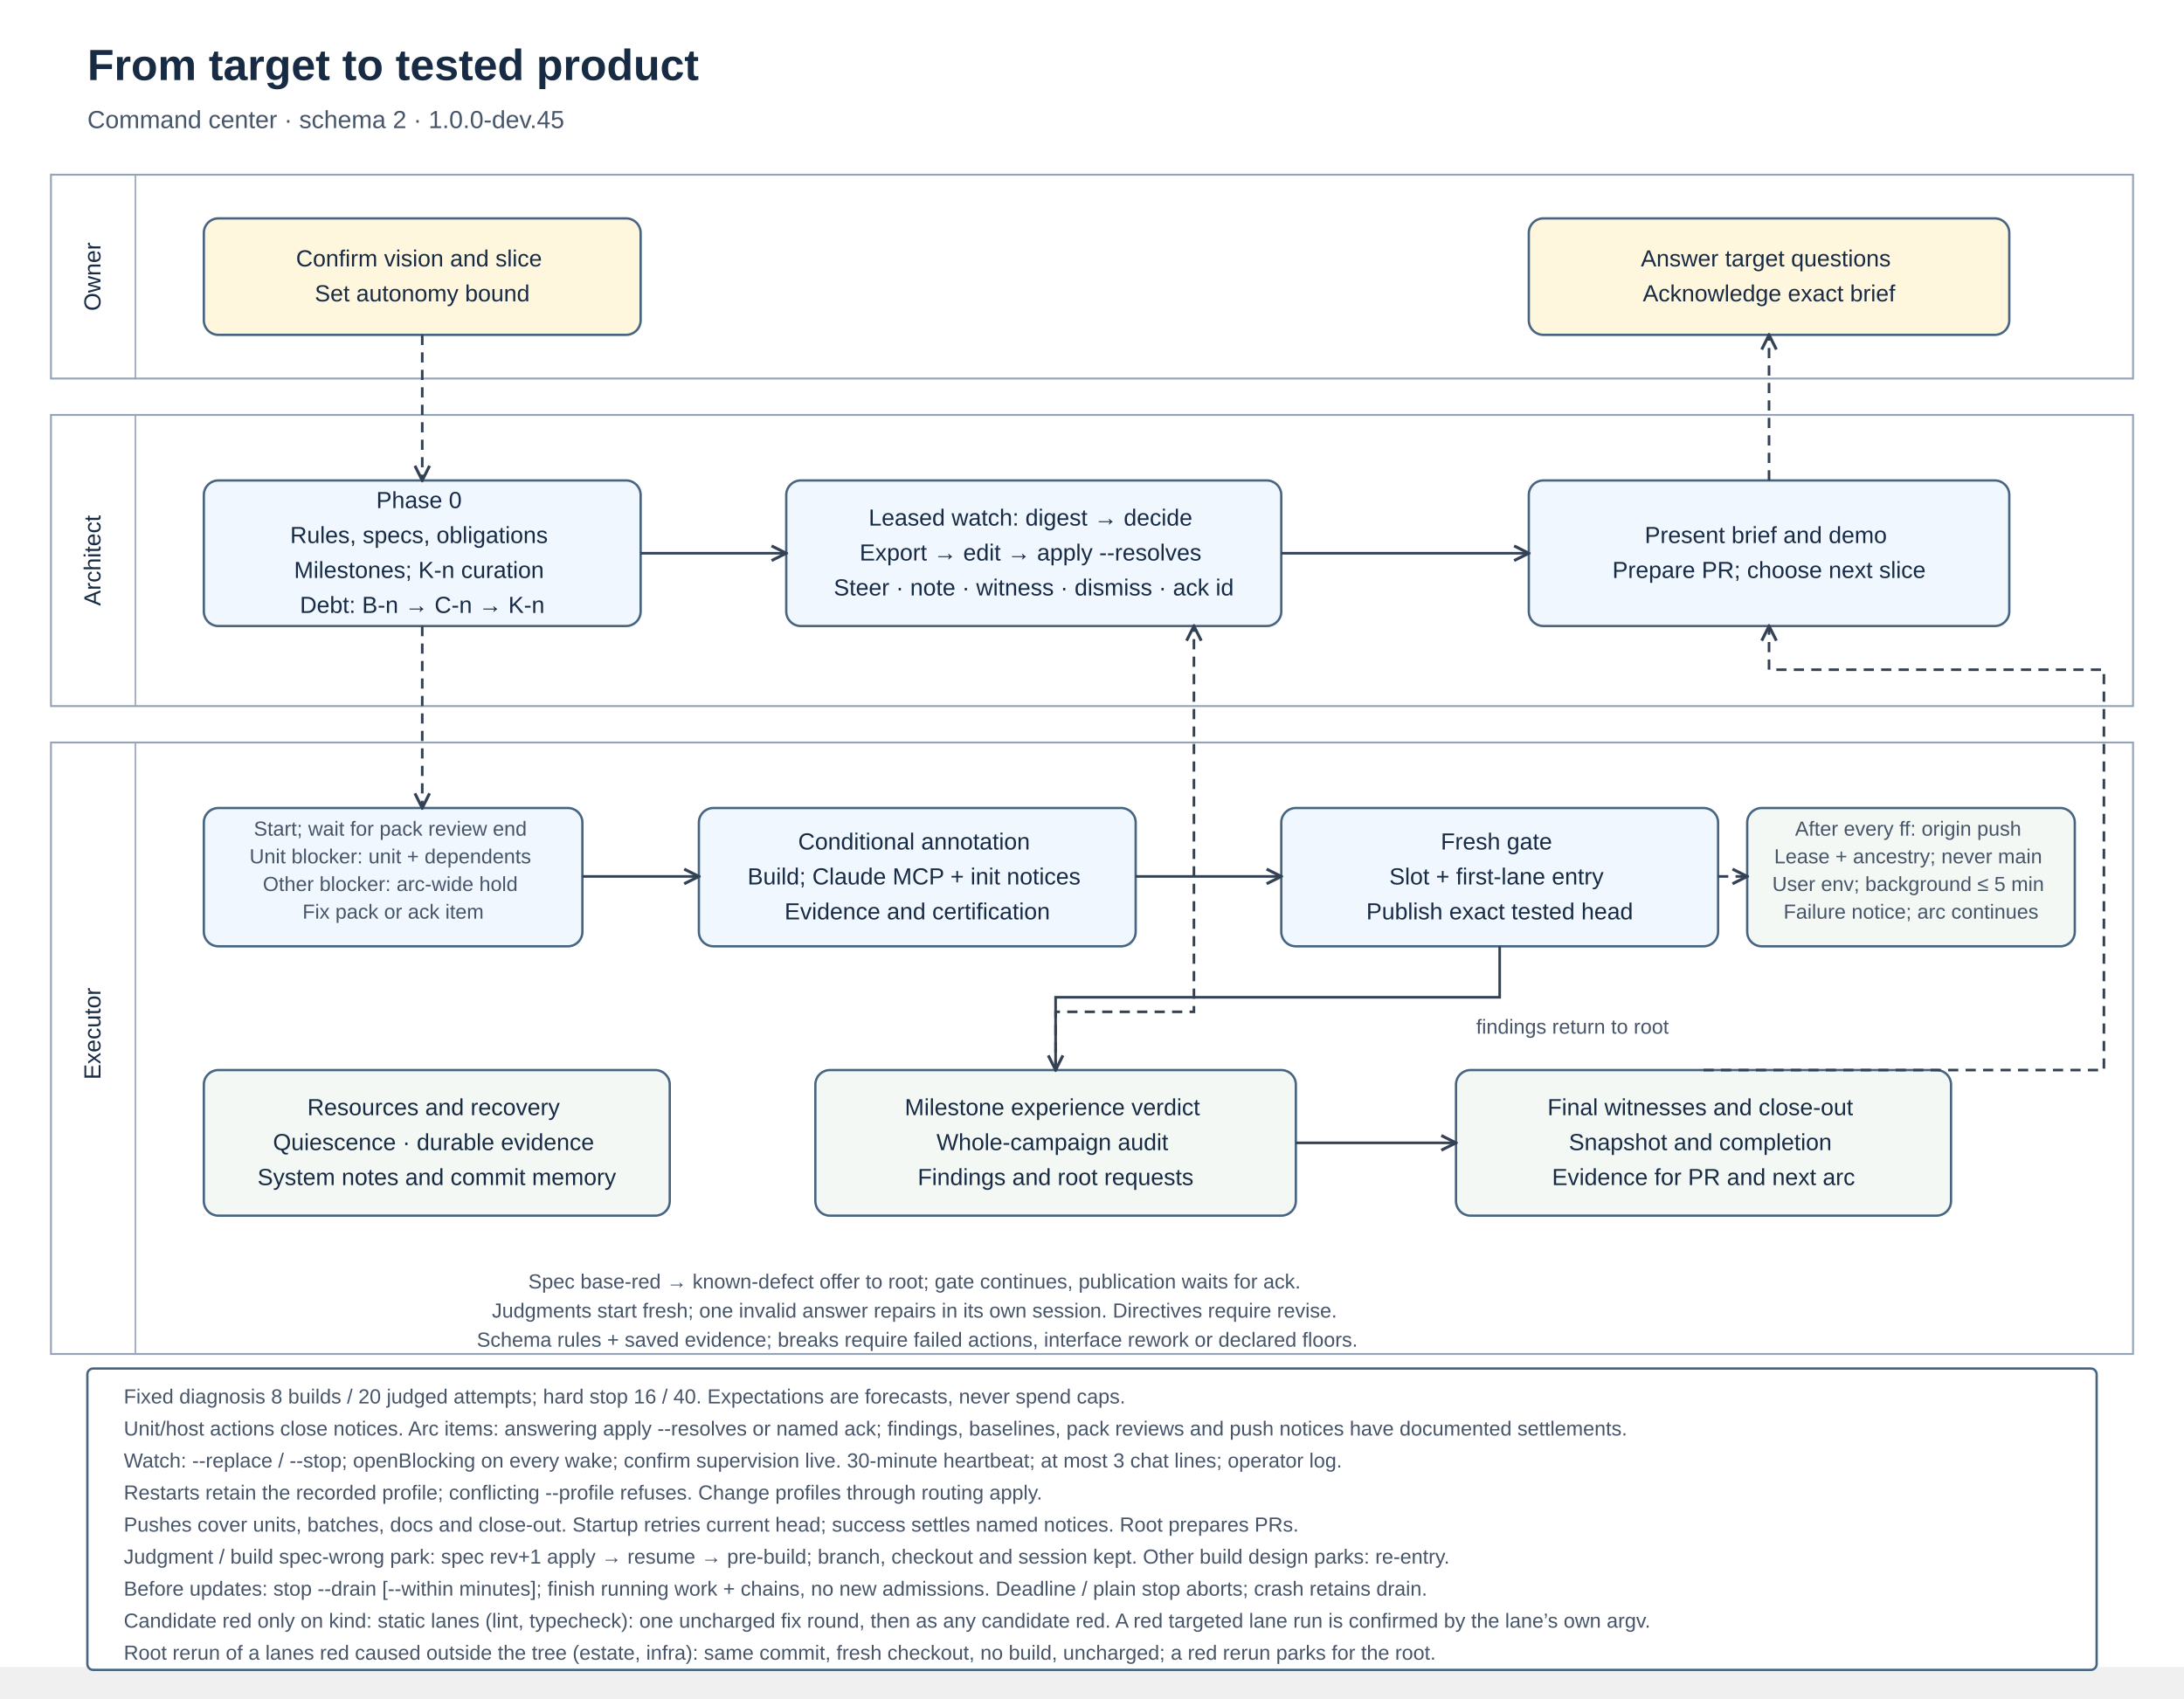
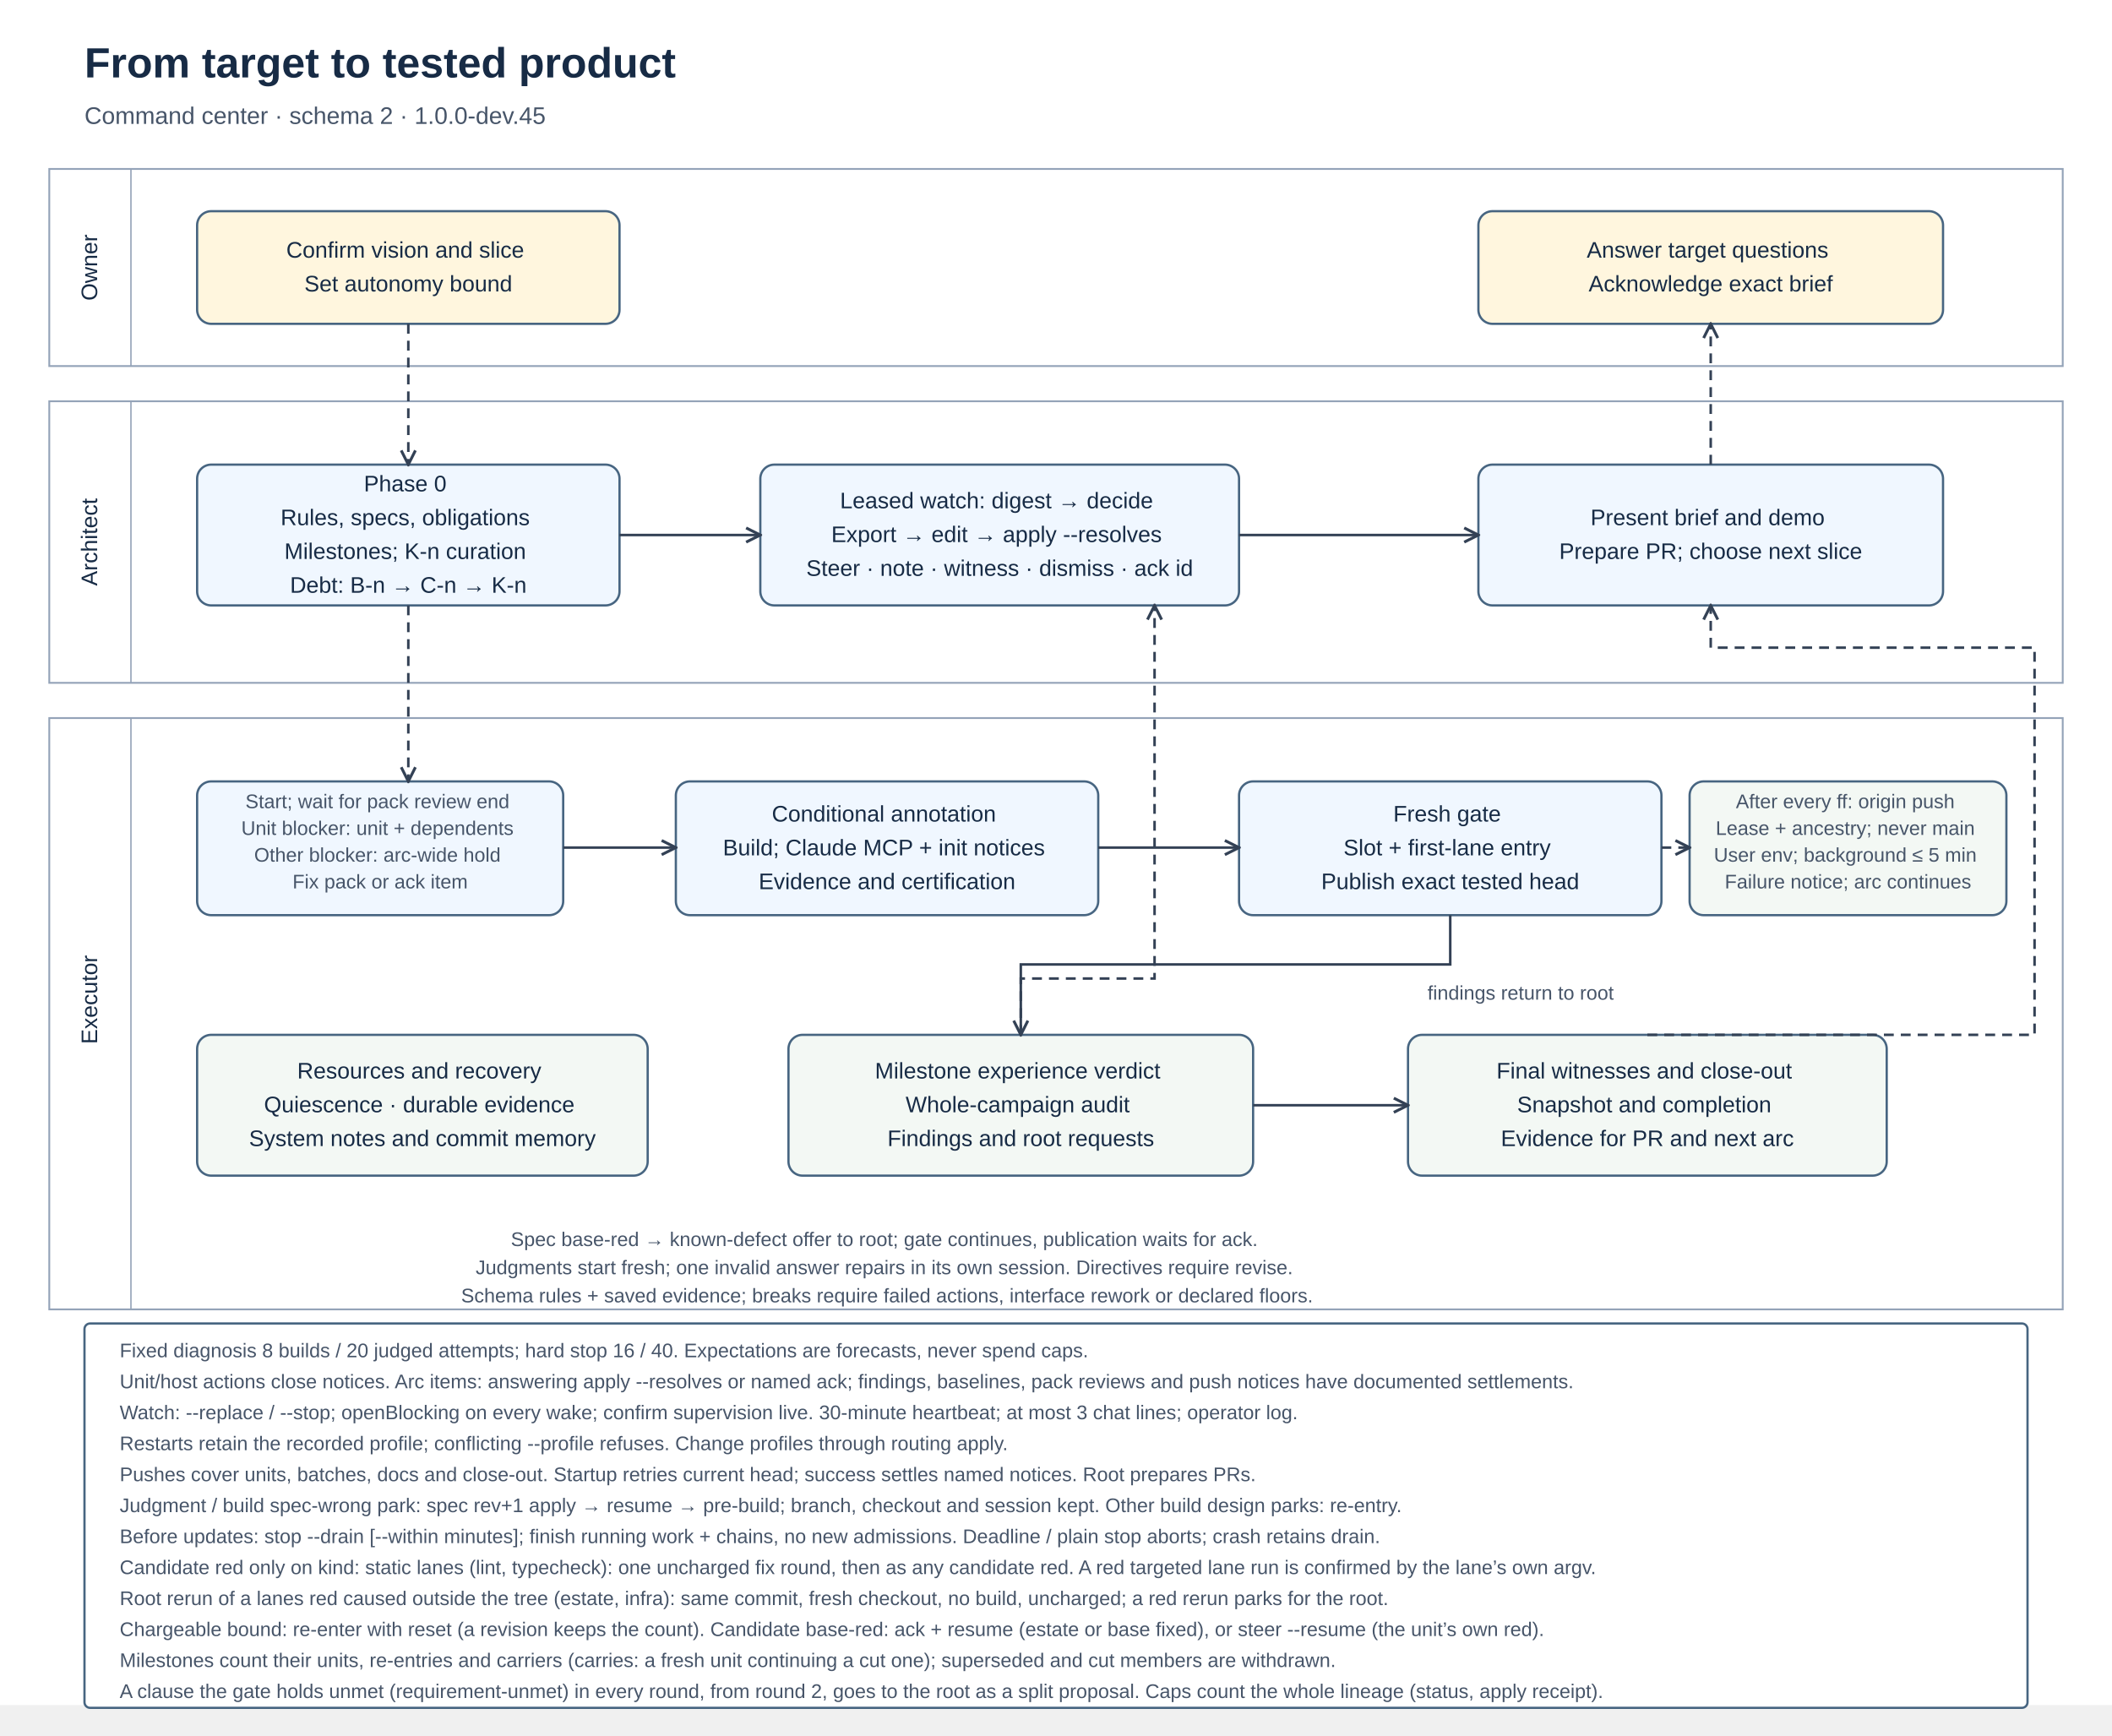
- <svg xmlns="http://www.w3.org/2000/svg" width="1500" height="1167" viewBox="0 0 1500 1167" role="img" aria-labelledby="title desc">
+ <svg xmlns="http://www.w3.org/2000/svg" width="1500" height="1233" viewBox="0 0 1500 1233" role="img" aria-labelledby="title desc">
  <defs>
    <marker id="arrow" viewBox="0 0 10 10" refX="9" refY="5" markerWidth="7" markerHeight="7" orient="auto-start-reverse">
      <path d="M 1 1 L 9 5 L 1 9" fill="none" stroke="#334155" stroke-width="1.6" />
    </marker>
  </defs>
  <style>text{font-family:Arial,Helvetica,sans-serif;fill:#172b45} .title{font-size:30px;font-weight:700}.sub{font-size:17px;fill:#475569}.label{font-size:16px}.small{font-size:14px;fill:#475569}.task{stroke:#476581;stroke-width:1.6}.edge{fill:none;stroke:#334155;stroke-width:1.8;marker-end:url(#arrow)}.msg{stroke-dasharray:7 5}.pool{fill:#fff;stroke:#94a3b8;stroke-width:1.3}</style>
-   <rect width="1500" height="1145" fill="#fff" />
+   <rect width="1500" height="1211" fill="#fff" />
  <text x="60" y="55" class="title" text-anchor="start">
    <tspan x="60" dy="0">From target to tested product</tspan>
  </text>
  <text x="60" y="88" class="sub" text-anchor="start">
    <tspan x="60" dy="0">Command center · schema 2 · 1.0.0-dev.45</tspan>
  </text>
  <rect x="35" y="120" width="1430" height="140" class="pool" />
  <path d="M93 120V260" stroke="#94a3b8" />
  <text transform="translate(69 190.0) rotate(-90)" text-anchor="middle" class="label">Owner</text>
  <rect x="35" y="285" width="1430" height="200" class="pool" />
  <path d="M93 285V485" stroke="#94a3b8" />
  <text transform="translate(69 385.0) rotate(-90)" text-anchor="middle" class="label">Architect</text>
  <rect x="35" y="510" width="1430" height="420" class="pool" />
  <path d="M93 510V930" stroke="#94a3b8" />
  <text transform="translate(69 710.0) rotate(-90)" text-anchor="middle" class="label">Executor</text>
  <rect x="140" y="150" width="300" height="80" rx="10" fill="#fff6de" class="task" />
  <text x="290.0" y="183.0" class="label" text-anchor="middle">
    <tspan x="290.0" dy="0">Confirm vision and slice</tspan>
    <tspan x="290.0" dy="24">Set autonomy bound</tspan>
  </text>
  <rect x="1050" y="150" width="330" height="80" rx="10" fill="#fff6de" class="task" />
  <text x="1215.0" y="183.0" class="label" text-anchor="middle">
    <tspan x="1215.0" dy="0">Answer target questions</tspan>
    <tspan x="1215.0" dy="24">Acknowledge exact brief</tspan>
  </text>
  <rect x="140" y="330" width="300" height="100" rx="10" fill="#f0f7ff" class="task" />
  <text x="290.0" y="349.0" class="label" text-anchor="middle">
    <tspan x="290.0" dy="0">Phase 0</tspan>
    <tspan x="290.0" dy="24">Rules, specs, obligations</tspan>
    <tspan x="290.0" dy="24">Milestones; K-n curation</tspan>
    <tspan x="290.0" dy="24">Debt: B-n → C-n → K-n</tspan>
  </text>
  <rect x="540" y="330" width="340" height="100" rx="10" fill="#f0f7ff" class="task" />
  <text x="710.0" y="361.0" class="label" text-anchor="middle">
    <tspan x="710.0" dy="0">Leased watch: digest → decide</tspan>
    <tspan x="710.0" dy="24">Export → edit → apply --resolves</tspan>
    <tspan x="710.0" dy="24">Steer · note · witness · dismiss · ack id</tspan>
  </text>
  <rect x="1050" y="330" width="330" height="100" rx="10" fill="#f0f7ff" class="task" />
  <text x="1215.0" y="373.0" class="label" text-anchor="middle">
    <tspan x="1215.0" dy="0">Present brief and demo</tspan>
    <tspan x="1215.0" dy="24">Prepare PR; choose next slice</tspan>
  </text>
  <polyline points="290,230 290,330" class="edge msg" />
  <polyline points="1215,330 1215,230" class="edge msg" />
  <polyline points="440,380 540,380" class="edge" />
  <polyline points="880,380 1050,380" class="edge" />
  <rect x="140" y="555" width="260" height="95" rx="10" fill="#f0f7ff" class="task" />
  <text x="270.0" y="574" class="small" text-anchor="middle">
    <tspan x="270.0" dy="0">Start; wait for pack review end</tspan>
    <tspan x="270.0" dy="19">Unit blocker: unit + dependents</tspan>
    <tspan x="270.0" dy="19">Other blocker: arc-wide hold</tspan>
    <tspan x="270.0" dy="19">Fix pack or ack item</tspan>
  </text>
  <rect x="480" y="555" width="300" height="95" rx="10" fill="#f0f7ff" class="task" />
  <text x="630.0" y="583.5" class="label" text-anchor="middle">
    <tspan x="630.0" dy="0">Conditional annotation</tspan>
    <tspan x="630.0" dy="24">Build; Claude MCP + init notices</tspan>
    <tspan x="630.0" dy="24">Evidence and certification</tspan>
  </text>
  <rect x="880" y="555" width="300" height="95" rx="10" fill="#f0f7ff" class="task" />
  <text x="1030.0" y="583.5" class="label" text-anchor="middle">
    <tspan x="1030.0" dy="0">Fresh gate</tspan>
    <tspan x="1030.0" dy="24">Slot + first-lane entry</tspan>
    <tspan x="1030.0" dy="24">Publish exact tested head</tspan>
  </text>
  <rect x="1200" y="555" width="225" height="95" rx="10" fill="#f3f8f4" class="task" />
  <text x="1312.5" y="574" class="small" text-anchor="middle">
    <tspan x="1312.5" dy="0">After every ff: origin push</tspan>
    <tspan x="1312.5" dy="19">Lease + ancestry; never main</tspan>
    <tspan x="1312.5" dy="19">User env; background ≤ 5 min</tspan>
    <tspan x="1312.5" dy="19">Failure notice; arc continues</tspan>
  </text>
  <polyline points="1180,602 1200,602" class="edge msg" />
  <polyline points="290,430 290,555" class="edge msg" />
  <polyline points="400,602 480,602" class="edge" />
  <polyline points="780,602 880,602" class="edge" />
  <rect x="140" y="735" width="320" height="100" rx="10" fill="#f3f8f4" class="task" />
  <text x="300.0" y="766.0" class="label" text-anchor="middle">
    <tspan x="300.0" dy="0">Resources and recovery</tspan>
    <tspan x="300.0" dy="24">Quiescence · durable evidence</tspan>
    <tspan x="300.0" dy="24">System notes and commit memory</tspan>
  </text>
  <rect x="560" y="735" width="330" height="100" rx="10" fill="#f3f8f4" class="task" />
  <text x="725.0" y="766.0" class="label" text-anchor="middle">
    <tspan x="725.0" dy="0">Milestone experience verdict</tspan>
    <tspan x="725.0" dy="24">Whole-campaign audit</tspan>
    <tspan x="725.0" dy="24">Findings and root requests</tspan>
  </text>
  <rect x="1000" y="735" width="340" height="100" rx="10" fill="#f3f8f4" class="task" />
  <text x="1170.0" y="766.0" class="label" text-anchor="middle">
    <tspan x="1170.0" dy="0">Final witnesses and close-out</tspan>
    <tspan x="1170.0" dy="24">Snapshot and completion</tspan>
    <tspan x="1170.0" dy="24">Evidence for PR and next arc</tspan>
  </text>
  <polyline points="1030,650 1030,685 725,685 725,735" class="edge" />
  <polyline points="890,785 1000,785" class="edge" />
  <polyline points="1170,735 1445,735 1445,460 1215,460 1215,430" class="edge msg" />
  <polyline points="725,735 725,695 820,695 820,430" class="edge msg" />
  <text x="1080" y="710" class="small" text-anchor="middle">
    <tspan x="1080" dy="0">findings return to root</tspan>
  </text>
  <text x="630" y="885" class="small" text-anchor="middle">
    <tspan x="630" dy="0">Spec base-red → known-defect offer to root; gate continues, publication waits for ack.</tspan>
    <tspan x="630" dy="20">Judgments start fresh; one invalid answer repairs in its own session. Directives require revise.</tspan>
    <tspan x="630" dy="20">Schema rules + saved evidence; breaks require failed actions, interface rework or declared floors.</tspan>
  </text>
-   <rect x="60" y="940" width="1380" height="207" rx="4" fill="#fff" class="task" />
+   <rect x="60" y="940" width="1380" height="273" rx="4" fill="#fff" class="task" />
  <text x="85" y="964" class="small" text-anchor="start">
    <tspan x="85" dy="0">Fixed diagnosis 8 builds / 20 judged attempts; hard stop 16 / 40. Expectations are forecasts, never spend caps.</tspan>
    <tspan x="85" dy="22">Unit/host actions close notices. Arc items: answering apply --resolves or named ack; findings, baselines, pack reviews and push notices have documented settlements.</tspan>
    <tspan x="85" dy="22">Watch: --replace / --stop; openBlocking on every wake; confirm supervision live. 30-minute heartbeat; at most 3 chat lines; operator log.</tspan>
    <tspan x="85" dy="22">Restarts retain the recorded profile; conflicting --profile refuses. Change profiles through routing apply.</tspan>
    <tspan x="85" dy="22">Pushes cover units, batches, docs and close-out. Startup retries current head; success settles named notices. Root prepares PRs.</tspan>
    <tspan x="85" dy="22">Judgment / build spec-wrong park: spec rev+1 apply → resume → pre-build; branch, checkout and session kept. Other build design parks: re-entry.</tspan>
    <tspan x="85" dy="22">Before updates: stop --drain [--within minutes]; finish running work + chains, no new admissions. Deadline / plain stop aborts; crash retains drain.</tspan>
    <tspan x="85" dy="22">Candidate red only on kind: static lanes (lint, typecheck): one uncharged fix round, then as any candidate red. A red targeted lane run is confirmed by the lane’s own argv.</tspan>
    <tspan x="85" dy="22">Root rerun of a lanes red caused outside the tree (estate, infra): same commit, fresh checkout, no build, uncharged; a red rerun parks for the root.</tspan>
+     <tspan x="85" dy="22">Chargeable bound: re-enter with reset (a revision keeps the count). Candidate base-red: ack + resume (estate or base fixed), or steer --resume (the unit’s own red).</tspan>
+     <tspan x="85" dy="22">Milestones count their units, re-entries and carriers (carries: a fresh unit continuing a cut one); superseded and cut members are withdrawn.</tspan>
+     <tspan x="85" dy="22">A clause the gate holds unmet (requirement-unmet) in every round, from round 2, goes to the root as a split proposal. Caps count the whole lineage (status, apply receipt).</tspan>
  </text>
</svg>
